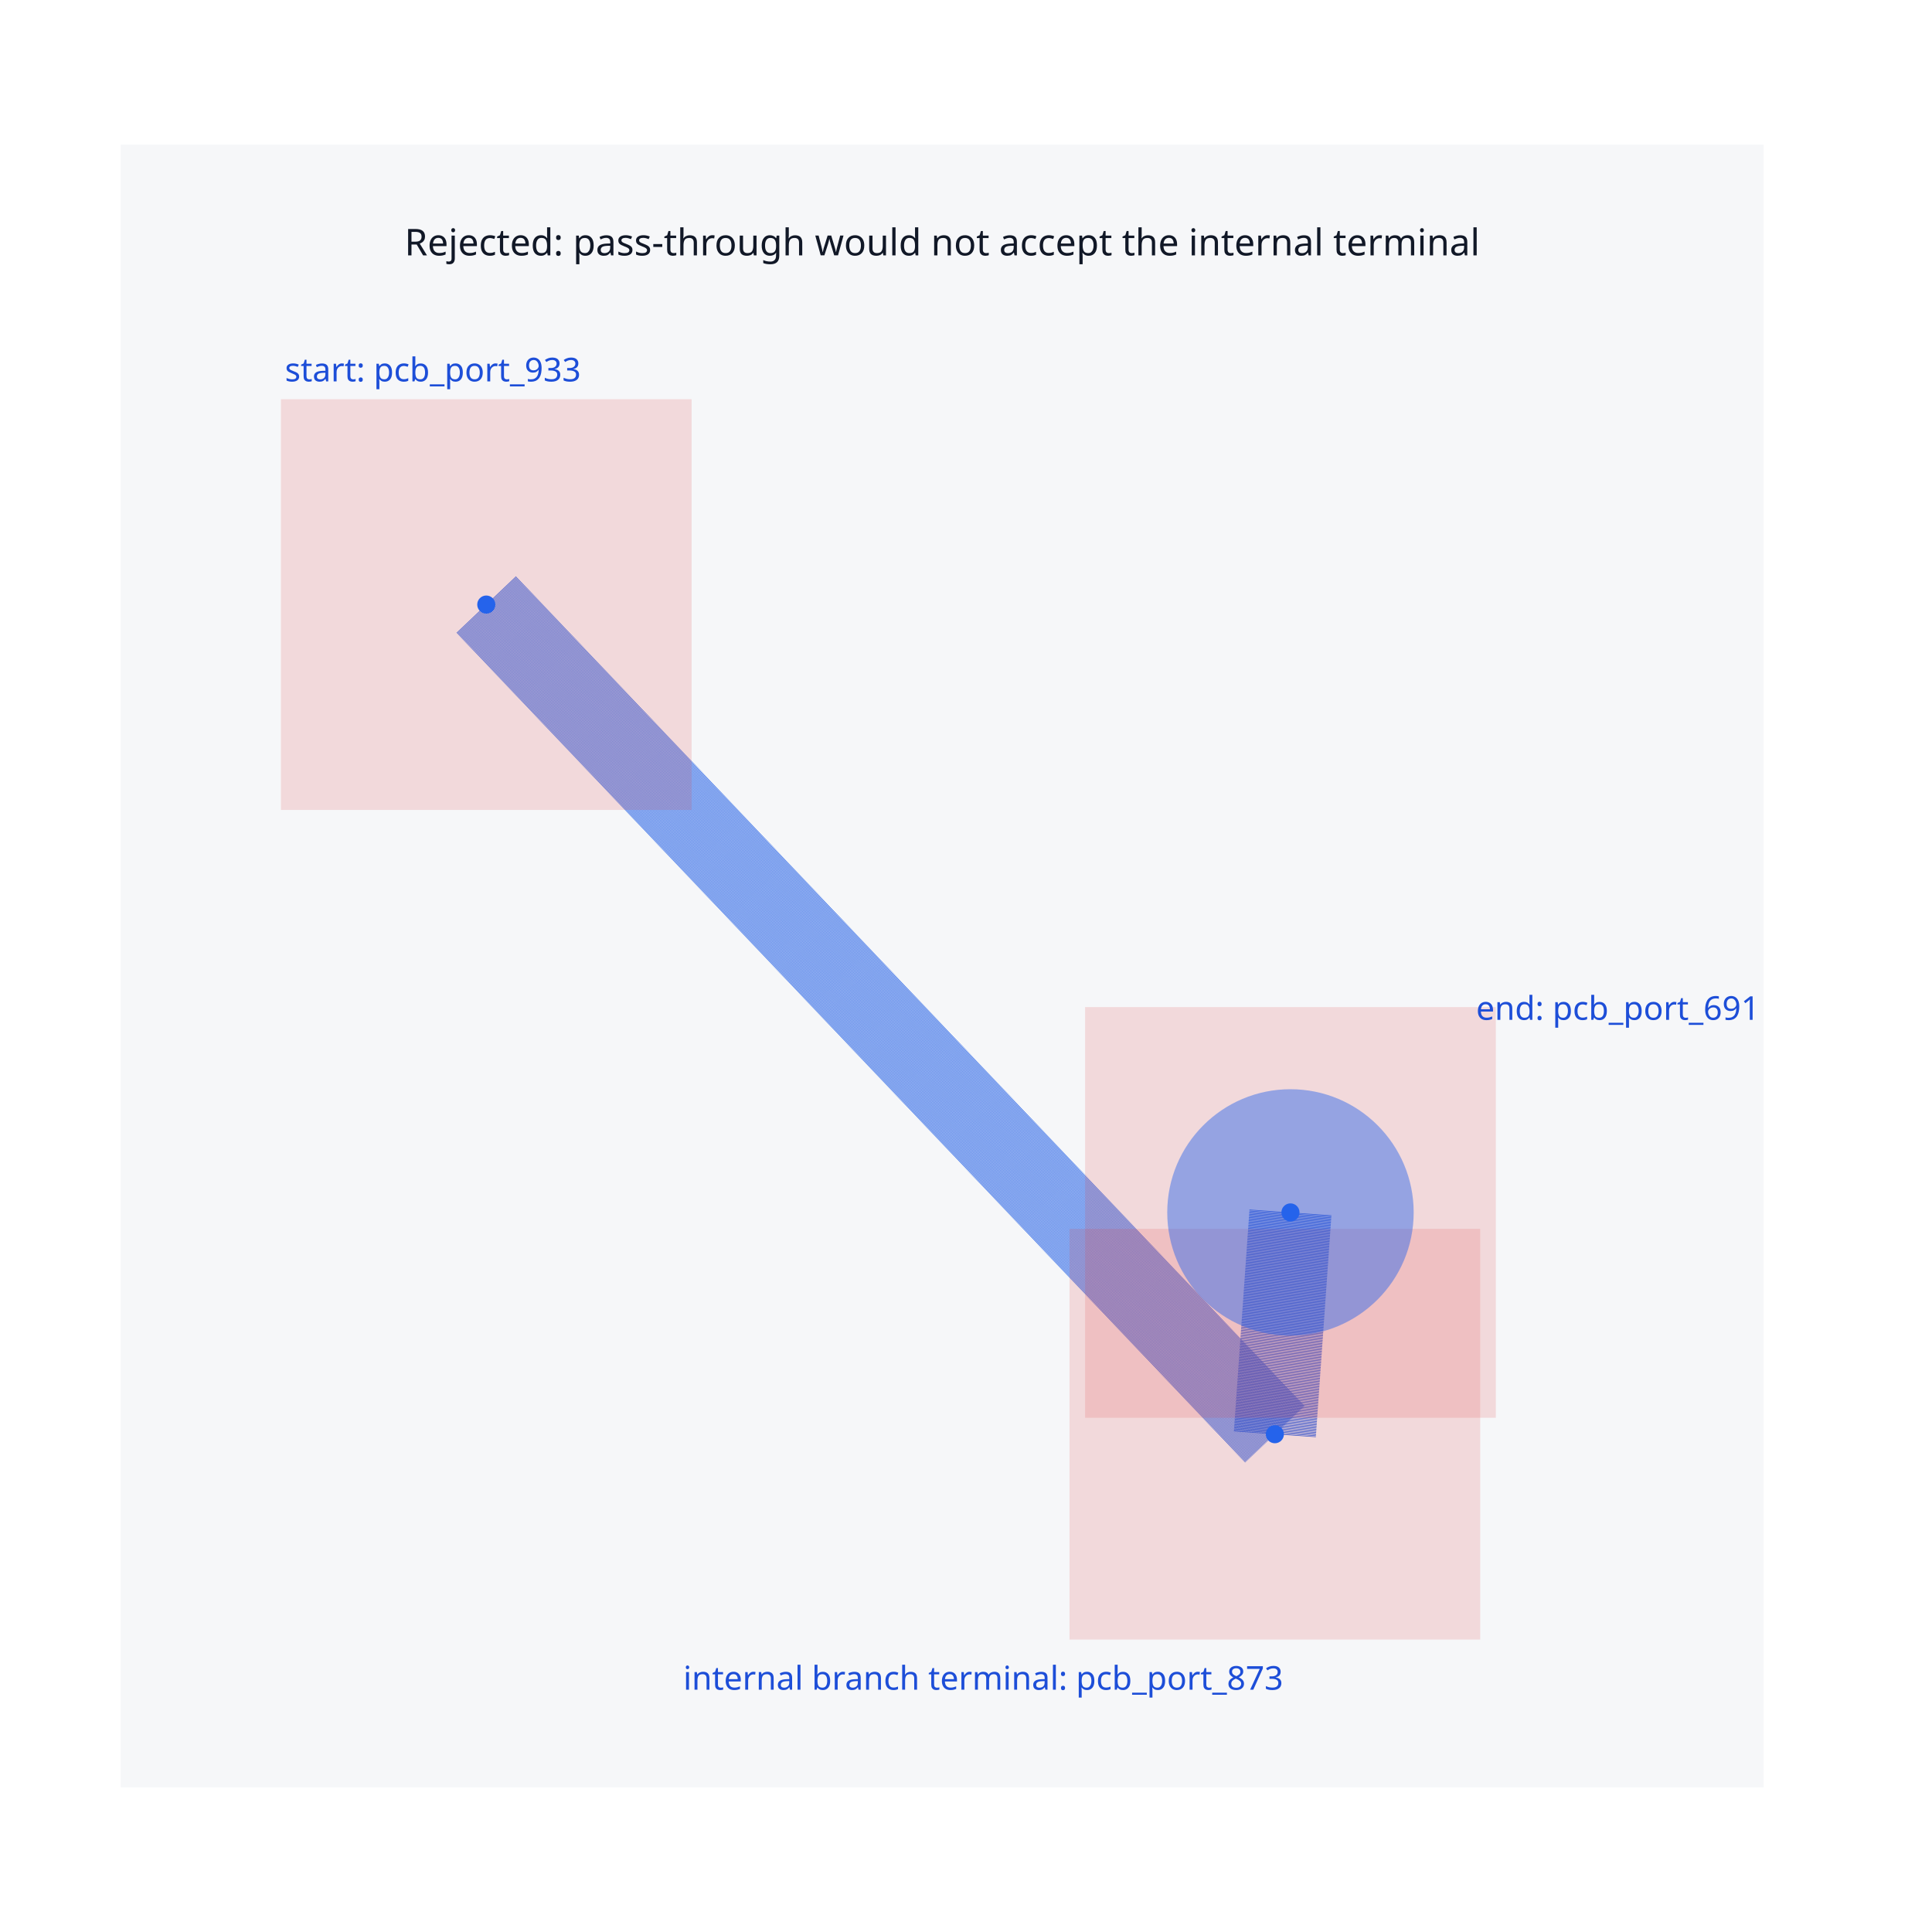
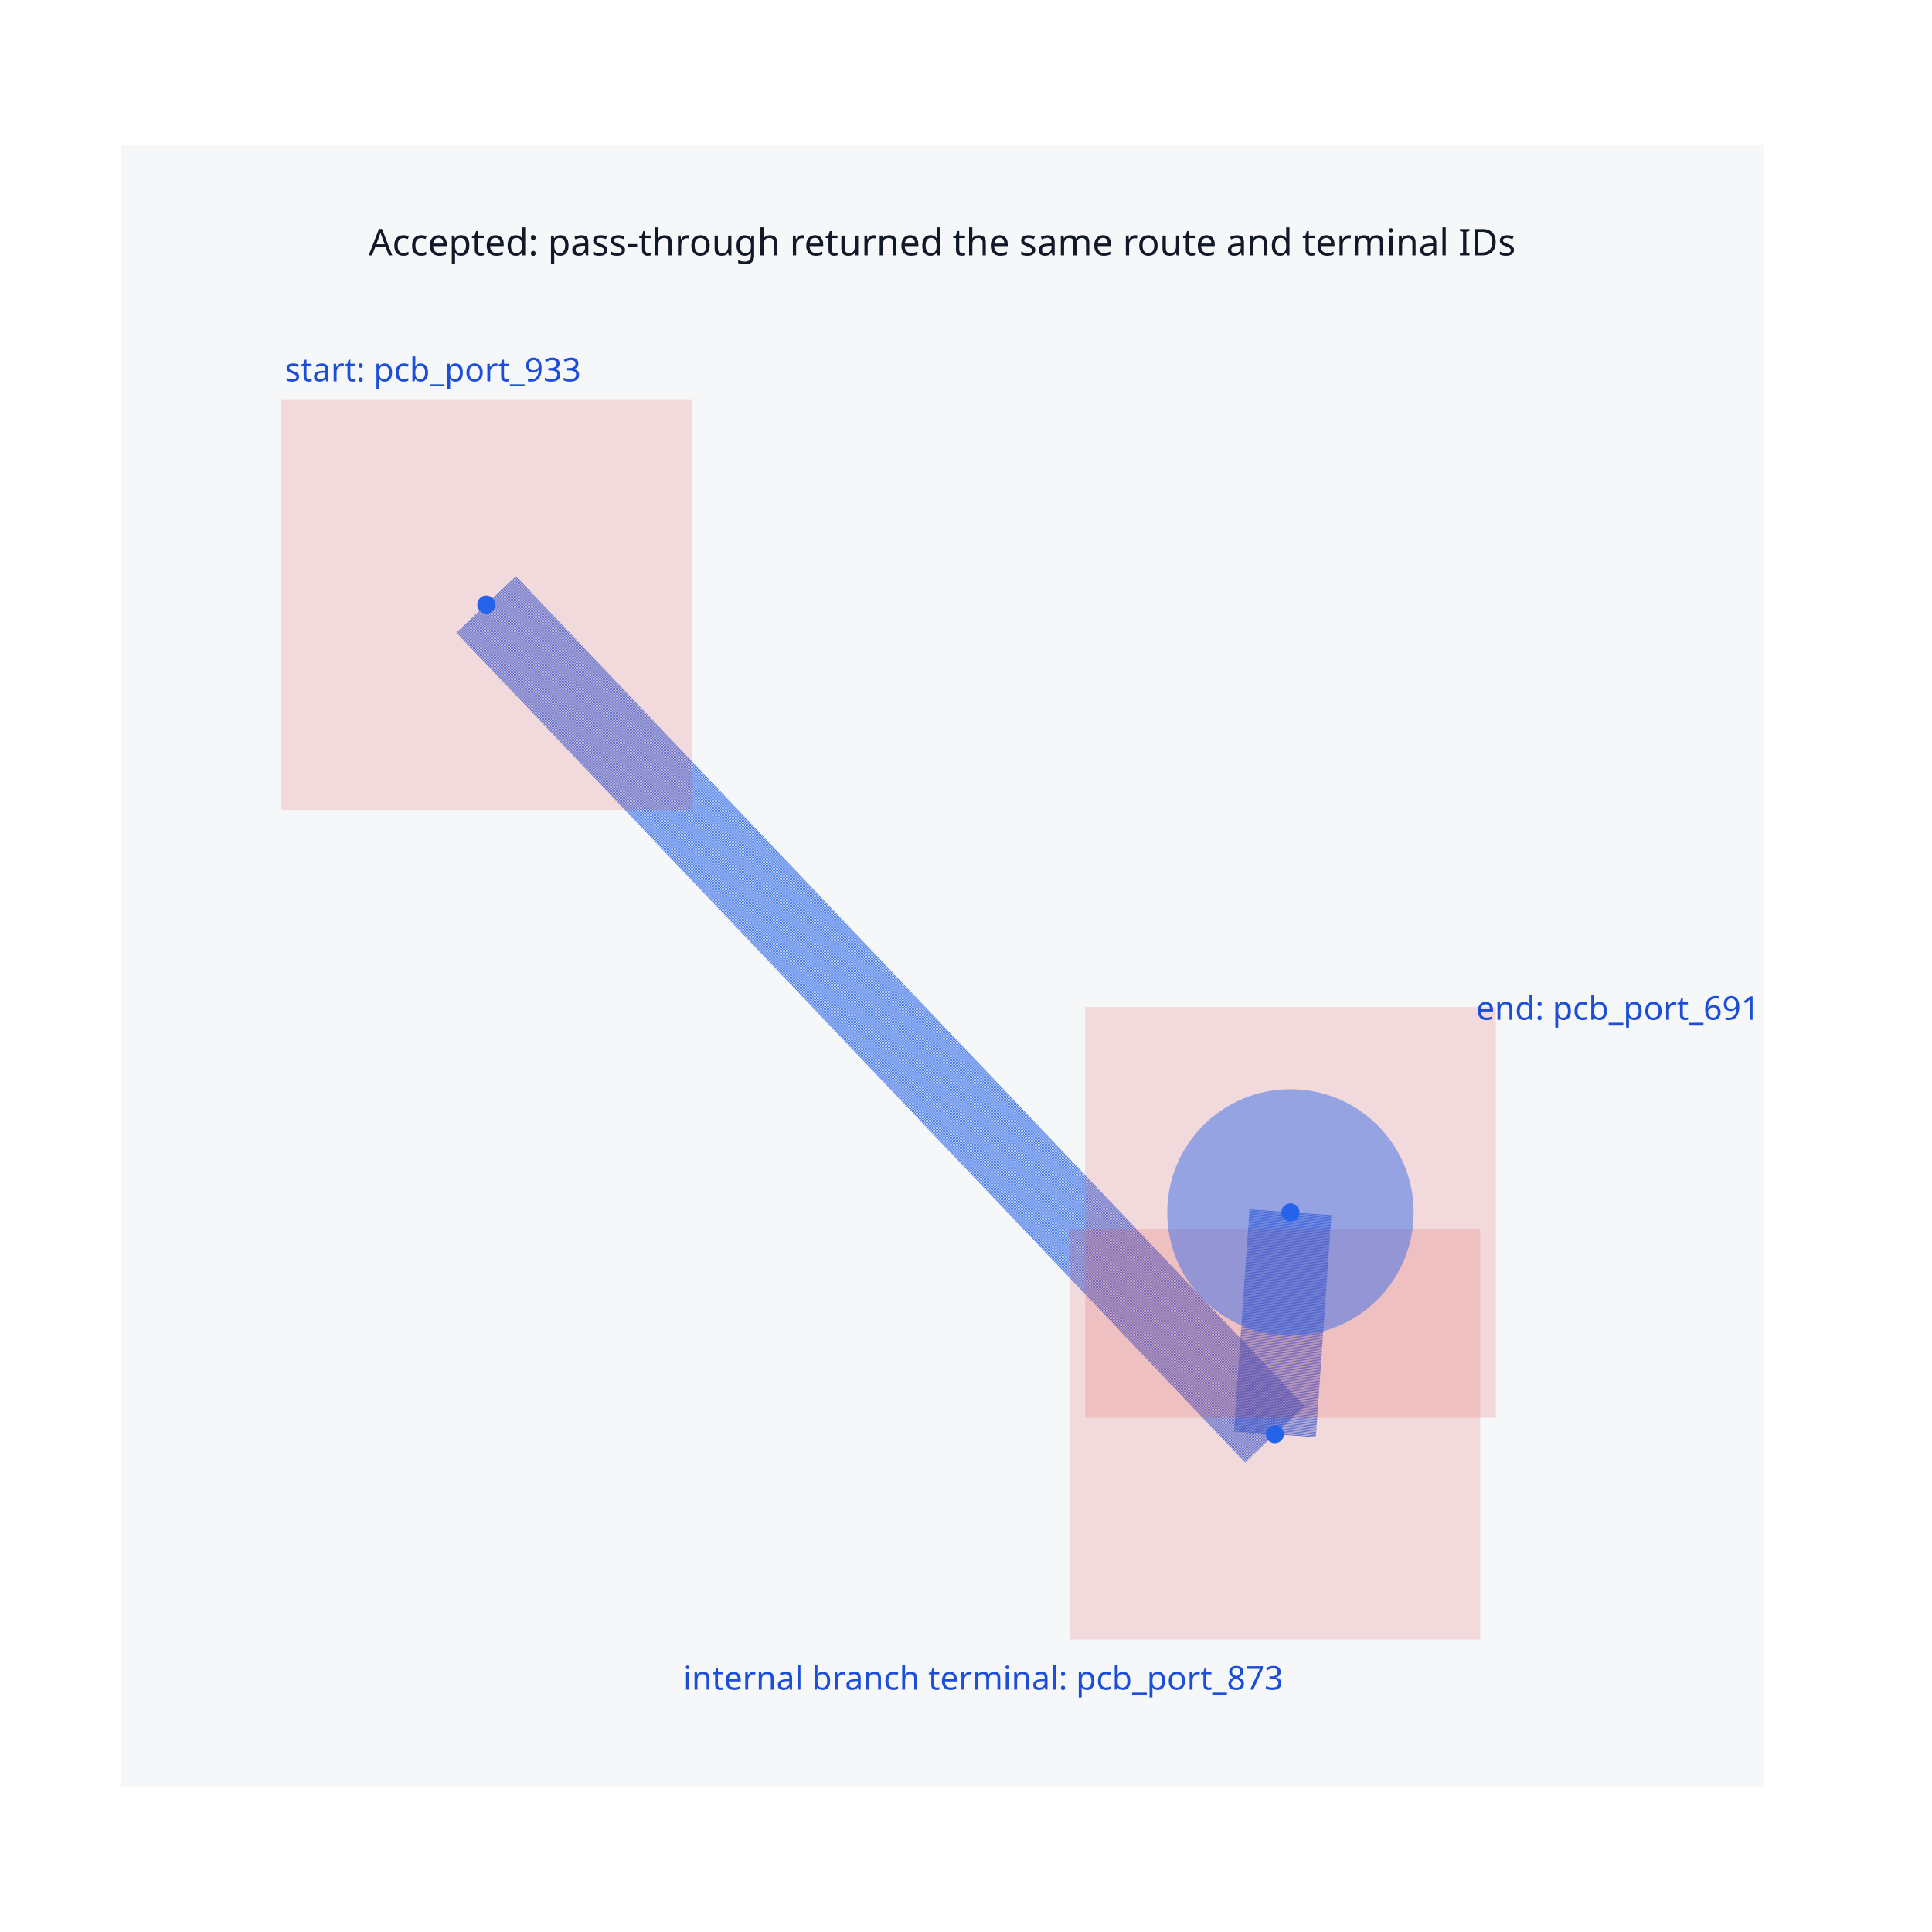
<svg xmlns="http://www.w3.org/2000/svg" width="640" height="640" viewBox="0 0 640 640">
  <rect width="100%" height="100%" fill="white" />
  <g>
    <polyline data-points="-23.755,-6.66 -22.795,-7.67" data-type="line" data-label="" points="161.088,200.272 422.313,475.102" fill="none" stroke="#2563eb" stroke-width="27.211" stroke-dasharray="0.2 0.16" />
  </g>
  <g>
    <polyline data-points="-22.795,-7.67 -22.776,-7.4" data-type="line" data-label="" points="422.313,475.102 427.483,401.633" fill="none" stroke="#2563eb" stroke-width="27.211" stroke-dasharray="0.2 0.16" />
  </g>
  <g>
    <polyline data-points="-22.776,-7.4 -22.776,-7.4" data-type="line" data-label="" points="427.483,401.633 427.483,401.633" fill="none" stroke="#2563eb" stroke-width="27.211" />
  </g>
  <g>
    <rect data-type="rect" data-label="" data-x="-23.2" data-y="-7.1" x="40" y="47.891" width="544.218" height="544.218" fill="rgba(30, 70, 120, 0.04)" stroke="rgba(30, 70, 120, 0.55)" stroke-width="0.004" />
  </g>
  <g>
    <rect data-type="rect" data-label="" data-x="-23.755" data-y="-6.66" x="93.061" y="132.245" width="136.054" height="136.054" fill="rgba(220, 60, 60, 0.16)" stroke="rgba(190, 40, 40, 0.75)" stroke-width="0.004" />
  </g>
  <g>
    <rect data-type="rect" data-label="" data-x="-22.795" data-y="-7.67" x="354.286" y="407.075" width="136.054" height="136.054" fill="rgba(220, 60, 60, 0.16)" stroke="rgba(190, 40, 40, 0.75)" stroke-width="0.004" />
  </g>
  <g>
    <rect data-type="rect" data-label="" data-x="-22.776" data-y="-7.4" x="359.456" y="333.605" width="136.054" height="136.054" fill="rgba(220, 60, 60, 0.16)" stroke="rgba(190, 40, 40, 0.75)" stroke-width="0.004" />
  </g>
  <circle data-type="circle" data-label="" data-x="-22.776" data-y="-7.4" cx="427.483" cy="401.633" r="40.816" fill="rgba(37, 99, 235, 0.45)" stroke="#2563eb" stroke-width="0.004" />
-   <text data-type="text" data-label="Rejected: pass-through would not accept the internal terminal" data-x="-23.2" data-y="-6.2" x="312.109" y="75.102" fill="#111827" font-size="12.245" font-family="sans-serif" text-anchor="middle" dominant-baseline="text-before-edge">Rejected: pass-through would not accept the internal terminal</text>
+   <text data-type="text" data-label="Accepted: pass-through returned the same route and terminal IDs" data-x="-23.2" data-y="-6.2" x="312.109" y="75.102" fill="#111827" font-size="12.245" font-family="sans-serif" text-anchor="middle" dominant-baseline="text-before-edge">Accepted: pass-through returned the same route and terminal IDs</text>
  <text data-type="text" data-label="start: pcb_port_933" data-x="-23.82" data-y="-6.4" x="143.401" y="129.524" fill="#1d4ed8" font-size="10.884" font-family="sans-serif" text-anchor="middle" dominant-baseline="text-after-edge">start: pcb_port_933</text>
  <text data-type="text" data-label="internal branch terminal: pcb_port_873" data-x="-23.15" data-y="-7.95" x="325.714" y="551.293" fill="#1d4ed8" font-size="10.884" font-family="sans-serif" text-anchor="middle" dominant-baseline="text-before-edge">internal branch terminal: pcb_port_873</text>
  <text data-type="text" data-label="end: pcb_port_691" data-x="-22.55" data-y="-7.15" x="488.98" y="333.605" fill="#1d4ed8" font-size="10.884" font-family="sans-serif" text-anchor="start" dominant-baseline="central">end: pcb_port_691</text>
  <g>
    <circle data-type="point" data-label="start pcb_port_933" data-x="-23.755" data-y="-6.66" cx="161.088" cy="200.272" r="3" fill="#2563eb" />
  </g>
  <g>
    <circle data-type="point" data-label="internal branch pcb_port_873" data-x="-22.795" data-y="-7.67" cx="422.313" cy="475.102" r="3" fill="#2563eb" />
  </g>
  <g>
    <circle data-type="point" data-label="end pcb_port_691" data-x="-22.776" data-y="-7.4" cx="427.483" cy="401.633" r="3" fill="#2563eb" />
  </g>
  <g id="crosshair" style="display: none">
    <line id="crosshair-h" y1="0" y2="640" stroke="#666" stroke-width="0.5" />
    <line id="crosshair-v" x1="0" x2="640" stroke="#666" stroke-width="0.5" />
    <text id="coordinates" font-family="monospace" font-size="12" fill="#666" />
  </g>
</svg>
